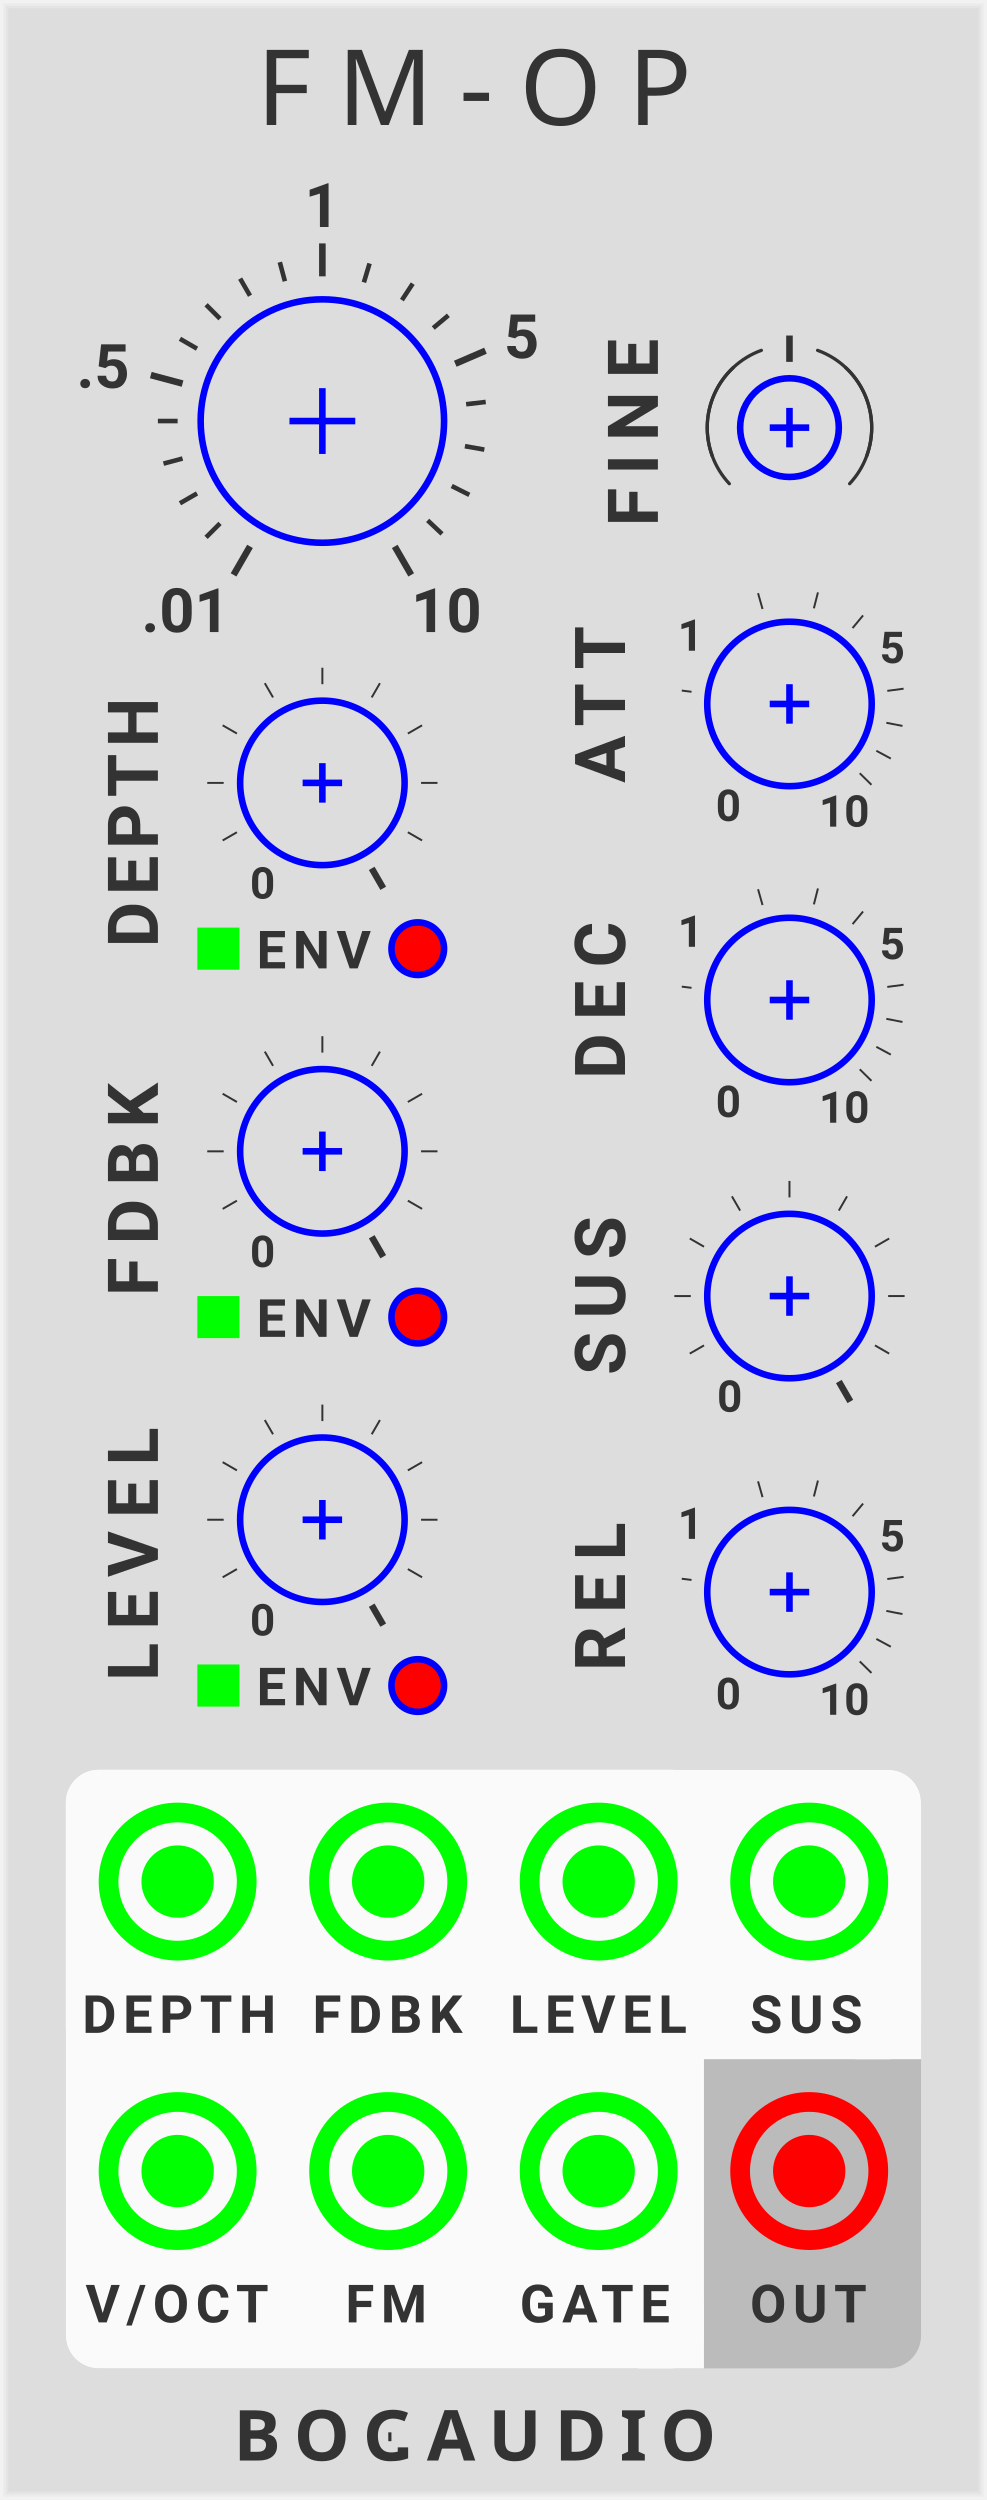
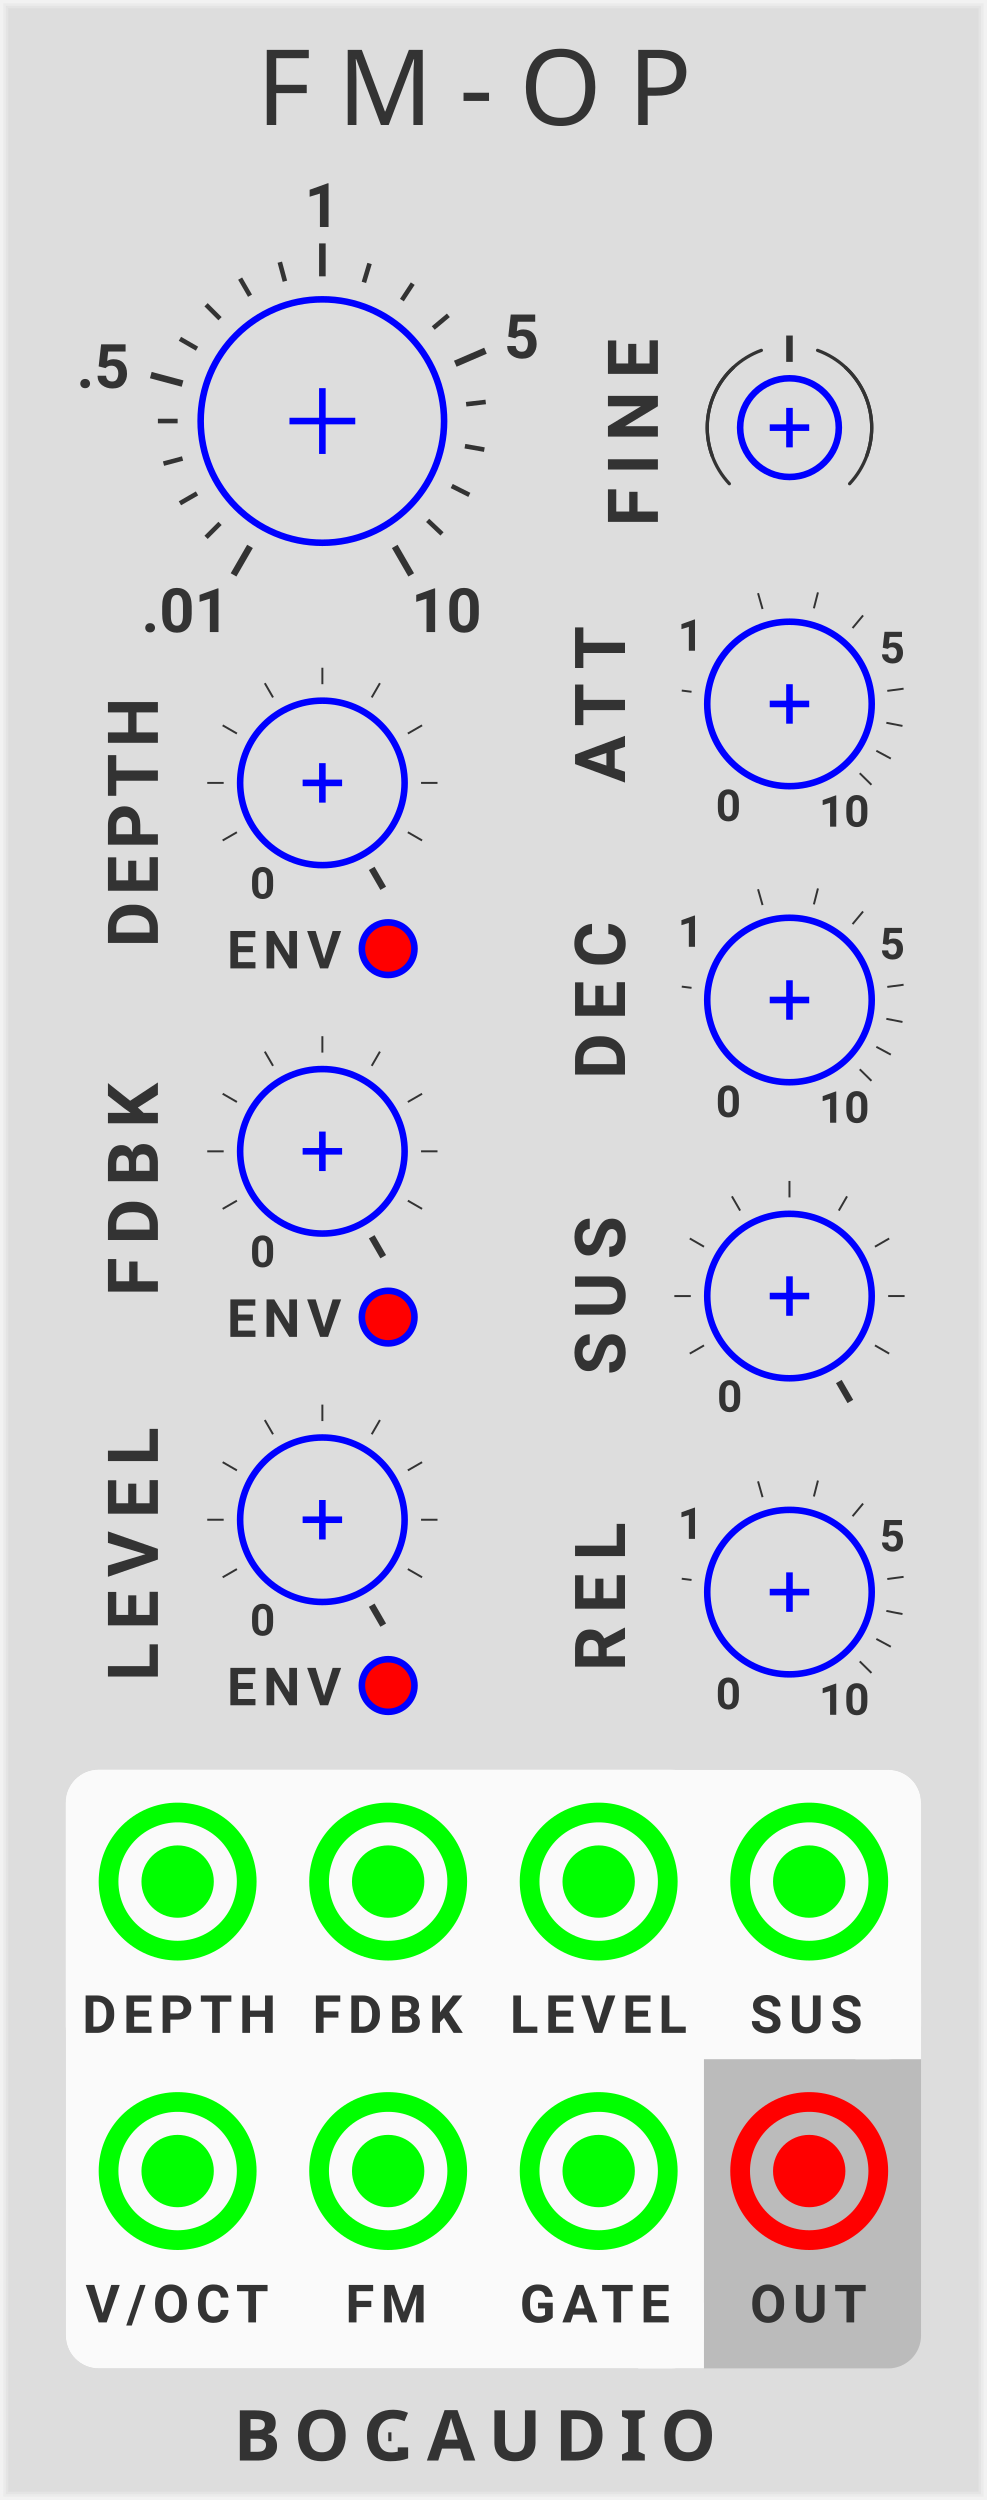
<svg xmlns="http://www.w3.org/2000/svg" xmlns:xlink="http://www.w3.org/1999/xlink" version="1.1" width="150" height="380" viewBox="0 0 150 380">
  <style>
    text {
      fill: #333;
      font-family: 'Roboto', sans-serif;
      font-weight: bold;
    }
    text.title {
      font-family: 'Comfortaa', sans-serif;
      font-weight: normal;
    }
    text.brand {
      font-family: 'Audiowide', sans-serif;
      font-weight: bold;
    }
  </style>
  <defs>
    <symbol id="knob" viewBox="0 0 38px 38px">
      <g transform="translate(19 19)">
        <polyline points="-5,0 5,0" stroke-width="1" stroke="#00f" />
        <polyline points="0,-5 0,5" stroke-width="1" stroke="#00f" />
        <circle cx="0" cy="0" r="18.5" stroke-width="1" stroke="#00f" fill="none" />
      </g>
    </symbol>
    <symbol id="knob-medium" viewBox="0 0 26px 26px">
      <g transform="translate(13 13)">
        <polyline points="-3,0 3,0" stroke-width="1" stroke="#00f" />
        <polyline points="0,-3 0,3" stroke-width="1" stroke="#00f" />
        <circle cx="0" cy="0" r="12.5" stroke-width="1" stroke="#00f" fill="none" />
      </g>
    </symbol>
    <symbol id="knob-smallest" viewBox="0 0 16px 16px">
      <g transform="translate(8 8)">
        <polyline points="-3,0 3,0" stroke-width="1" stroke="#00f" />
        <polyline points="0,-3 0,3" stroke-width="1" stroke="#00f" />
        <circle r="7.5" stroke-width="1" stroke="#00f" fill="none" />
      </g>
    </symbol>
    <symbol id="knobguide-ratio" viewBox="0 0 88px 78px">
      <g transform="translate(49 39)">
        <g transform="rotate(-240) translate(19 0)">
          <polyline points="0,0 5,0" stroke-width="1" stroke="#333" transform="translate(3 0)" />
          <text font-size="7.0pt" transform="translate(14 0) rotate(240) translate(-11 3.5)">.01</text>
        </g>
        <polyline points="0,0 3,0" stroke-width="0.7" stroke="#333" transform="rotate(-225) translate(22 0)" />
        <polyline points="0,0 3,0" stroke-width="0.7" stroke="#333" transform="rotate(-210) translate(22 0)" />
        <polyline points="0,0 3,0" stroke-width="0.7" stroke="#333" transform="rotate(-195) translate(22 0)" />
        <polyline points="0,0 3,0" stroke-width="0.7" stroke="#333" transform="rotate(-180) translate(22 0)" />
        <g transform="rotate(-165) translate(19 0)">
          <polyline points="0,0 5,0" stroke-width="1" stroke="#333" transform="translate(3 0)" />
          <text font-size="7.0pt" transform="translate(14 0) rotate(165) translate(-5.5 3.5)">.5</text>
        </g>
        <polyline points="0,0 3,0" stroke-width="0.7" stroke="#333" transform="rotate(-150) translate(22 0)" />
        <polyline points="0,0 3,0" stroke-width="0.7" stroke="#333" transform="rotate(-135) translate(22 0)" />
        <polyline points="0,0 3,0" stroke-width="0.7" stroke="#333" transform="rotate(-120) translate(22 0)" />
        <polyline points="0,0 3,0" stroke-width="0.7" stroke="#333" transform="rotate(-105) translate(22 0)" />
        <g transform="rotate(-90) translate(19 0)">
          <polyline points="0,0 5,0" stroke-width="1" stroke="#333" transform="translate(3 0)" />
          <text font-size="7.0pt" transform="translate(14 0) rotate(90) translate(-2.7 3.5)">1</text>
        </g>
        <polyline points="0,0 3,0" stroke-width="0.7" stroke="#333" transform="rotate(-73.33) translate(22 0)" />
        <polyline points="0,0 3,0" stroke-width="0.7" stroke="#333" transform="rotate(-56.67) translate(22 0)" />
        <polyline points="0,0 3,0" stroke-width="0.7" stroke="#333" transform="rotate(-40) translate(22 0)" />
        <g transform="rotate(-23.33) translate(19 0)">
          <polyline points="0,0 5,0" stroke-width="1" stroke="#333" transform="translate(3 0)" />
          <text font-size="7.0pt" transform="translate(14 0) rotate(23.33) translate(-2.7 3.5)">5</text>
        </g>
        <polyline points="0,0 3,0" stroke-width="0.7" stroke="#333" transform="rotate(-6.67) translate(22 0)" />
        <polyline points="0,0 3,0" stroke-width="0.7" stroke="#333" transform="rotate(10) translate(22 0)" />
        <polyline points="0,0 3,0" stroke-width="0.7" stroke="#333" transform="rotate(26.67) translate(22 0)" />
        <polyline points="0,0 3,0" stroke-width="0.7" stroke="#333" transform="rotate(43.33) translate(22 0)" />
        <g transform="rotate(60) translate(19 0)">
          <polyline points="0,0 5,0" stroke-width="1" stroke="#333" transform="translate(3 0)" />
          <text font-size="7.0pt" transform="translate(14 0) rotate(-60) translate(-3 3.5)">10</text>
        </g>
      </g>
    </symbol>
    <symbol id="knobguide-linear" viewBox="0 0 45px 45px">
      <g transform="translate(22.5 22.5)">
        <text font-size="5.0pt" transform="rotate(-240) translate(18 0) rotate(240) translate(-2 2)">0</text>
        <polyline points="0,0 2.5,0" stroke-width="0.3" stroke="#333" transform="rotate(-210) translate(15 0)" />
        <polyline points="0,0 2.5,0" stroke-width="0.3" stroke="#333" transform="rotate(-180) translate(15 0)" />
        <polyline points="0,0 2.5,0" stroke-width="0.3" stroke="#333" transform="rotate(-150) translate(15 0)" />
        <polyline points="0,0 2.5,0" stroke-width="0.3" stroke="#333" transform="rotate(-120) translate(15 0)" />
        <polyline points="0,0 2.5,0" stroke-width="0.3" stroke="#333" transform="rotate(-90) translate(15 0)" />
        <polyline points="0,0 2.5,0" stroke-width="0.3" stroke="#333" transform="rotate(-60) translate(15 0)" />
        <polyline points="0,0 2.5,0" stroke-width="0.3" stroke="#333" transform="rotate(-30) translate(15 0)" />
        <polyline points="0,0 2.5,0" stroke-width="0.3" stroke="#333" transform="rotate(0) translate(15 0)" />
        <polyline points="0,0 2.5,0" stroke-width="0.3" stroke="#333" transform="rotate(30) translate(15 0)" />
        <polyline points="0,0 3.5,0" stroke-width="1" stroke="#333" transform="rotate(60) translate(15 0)" />
      </g>
    </symbol>
    <symbol id="knobguide-time" viewBox="0 0 45px 45px">
      <g transform="translate(22.5 22.5)">
        <g transform="rotate(-240) translate(15 0)">
          <text font-size="5.0pt" transform="translate(3 0) rotate(240) translate(-2.2 2.2)">0</text>
        </g>
        <g transform="rotate(-172.92) translate(15 0)">
          <polyline points="0,0 1.5,0" stroke-width="0.3" stroke="#333" />
        </g>
        <g transform="rotate(-145.13) translate(15 0)">
          <text font-size="5.0pt" transform="translate(3 0) rotate(145.13) translate(-2.2 2.2)">1</text>
        </g>
        <g transform="rotate(-105.84) translate(15 0)">
          <polyline points="0,0 2.5,0" stroke-width="0.3" stroke="#333" />
        </g>
        <g transform="rotate(-75.68) translate(15 0)">
          <polyline points="0,0 2.5,0" stroke-width="0.3" stroke="#333" />
        </g>
        <g transform="rotate(-50.26) translate(15 0)">
          <polyline points="0,0 2.5,0" stroke-width="0.3" stroke="#333" />
        </g>
        <g transform="rotate(-27.87) translate(15 0)">
          <text font-size="5.0pt" transform="translate(3 0) rotate(27.87) translate(-2.2 2.2)">5</text>
        </g>
        <g transform="rotate(-7.62) translate(15 0)">
          <polyline points="0,0 2.5,0" stroke-width="0.3" stroke="#333" />
        </g>
        <g transform="rotate(11) translate(15 0)">
          <polyline points="0,0 2.5,0" stroke-width="0.3" stroke="#333" />
        </g>
        <g transform="rotate(28.33) translate(15 0)">
          <polyline points="0,0 2.5,0" stroke-width="0.3" stroke="#333" />
        </g>
        <g transform="rotate(44.6) translate(15 0)">
          <polyline points="0,0 2.5,0" stroke-width="0.3" stroke="#333" />
        </g>
        <g transform="rotate(60) translate(16 0)">
          <text font-size="5.0pt" transform="translate(3 0) rotate(-60) translate(-5 2.2)">10</text>
        </g>
      </g>
    </symbol>
    <symbol id="knobguide-centertick" viewBox="0 0 40px 40px">
      <g transform="translate(20 20)">
        <g transform="rotate(-90) translate(10 0)">
          <polyline points="0,0 4,0" stroke-width="1" stroke="#333" />
        </g>
        <path d="M 0 -12.5 A 12.5 12.5 0 0 1 12.5 0" stroke="#333" stroke-width="0.5" stroke-linecap="round" fill="none" transform="rotate(20)" />
        <path d="M 0 -12.5 A 12.5 12.5 0 0 1 12.5 0" stroke="#333" stroke-width="0.5" stroke-linecap="round" fill="none" transform="rotate(43)" />
        <path d="M 0 -12.5 A 12.5 12.5 0 0 0 -12.5 0" stroke="#333" stroke-width="0.5" stroke-linecap="round" fill="none" transform="rotate(-20)" />
        <path d="M 0 -12.5 A 12.5 12.5 0 0 0 -12.5 0" stroke="#333" stroke-width="0.5" stroke-linecap="round" fill="none" transform="rotate(-43)" />
      </g>
    </symbol>
    <symbol id="input" viewBox="0 0 24px 24px">
      <g transform="translate(12 12)">
        <circle cx="0" cy="0" r="5" stroke-width="1" stroke="#0f0" fill="#0f0" />
        <circle cx="0" cy="0" r="10.5" stroke-width="3" stroke="#0f0" fill="none" />
      </g>
    </symbol>
    <symbol id="output" viewBox="0 0 24px 24px">
      <g transform="translate(12 12)">
        <circle cx="0" cy="0" r="5" stroke-width="1" stroke="#f00" fill="#f00" />
        <circle cx="0" cy="0" r="10.5" stroke-width="3" stroke="#f00" fill="none" />
      </g>
    </symbol>
    <symbol id="button-small" viewBox="0 0 9px 9px">
      <g transform="translate(4.5 4.5)">
        <circle r="4" stroke-width="1" stroke="#00f" fill="#f00" />
      </g>
    </symbol>
    <symbol id="light-small" viewBox="0 0 6.4px 6.4px">
      <rect width="6.4" height="6.4" fill="#0f0" />
    </symbol>
  </defs>
  <rect width="100%" height="100%" fill="#ddd" />
  <polyline points="1,1 149,1 149,379 1,379 1,1" stroke="#e4e4e4" stroke-width="0.5" fill="none" />
  <polyline points="0.5,0.5 149.5,0.5 149.5,379.5 0.5,379.5 0.5,0.5" stroke="#ebebeb" stroke-width="0.8" fill="none" />
  <polyline points="0,0 150,0 150,380 0,380 0,0" stroke="#f2f2f2" stroke-width="1" fill="none" />
  <text class="title" x="39" y="19" font-size="12pt" letter-spacing="4px">FM-OP</text>
  <g transform="translate(35.5 374)">
    <text class="brand" font-size="8pt" letter-spacing="2px">BOGAUDIO</text>
    <rect width="3.0" height="3" fill="#ddd" transform="translate(24 -5)" />
  </g>
  <g transform="translate(10 25)">
    <g transform="translate(0 20)">
      <use id="RATIO_PARAM" xlink:href="#knob" transform="translate(20 0)" />
    </g>
    <use xlink:href="#knobguide-ratio" transform="translate(-10 0)" />
    <g transform="translate(82 20)">
      <text font-size="8pt" letter-spacing="2px" transform="translate(8 35) rotate(270)">FINE</text>
      <use id="FINE_PARAM" xlink:href="#knob-smallest" transform="translate(20 12)" />
    </g>
    <use xlink:href="#knobguide-centertick" transform="translate(90 20)" />
  </g>
  <g transform="translate(87 94)">
    <text font-size="8pt" letter-spacing="2px" transform="translate(8 25) rotate(270)">ATT</text>
    <use id="ATTACK_PARAM" xlink:href="#knob-medium" transform="translate(20 0)" />
    <use xlink:href="#knobguide-time" transform="translate(10.5 -9.5)" />
  </g>
  <g transform="translate(87 139)">
    <text font-size="8pt" letter-spacing="2px" transform="translate(8 25) rotate(270)">DEC</text>
    <use id="DECAY_PARAM" xlink:href="#knob-medium" transform="translate(20 0)" />
    <use xlink:href="#knobguide-time" transform="translate(10.5 -9.5)" />
  </g>
  <g transform="translate(87 184)">
    <text font-size="8pt" letter-spacing="2px" transform="translate(8 25) rotate(270)">SUS</text>
    <use id="SUSTAIN_PARAM" xlink:href="#knob-medium" transform="translate(20 0)" />
    <use xlink:href="#knobguide-linear" transform="translate(10.5 -9.5)" />
  </g>
  <g transform="translate(87 229)">
    <text font-size="8pt" letter-spacing="2px" transform="translate(8 25) rotate(270)">REL</text>
    <use id="RELEASE_PARAM" xlink:href="#knob-medium" transform="translate(20 0)" />
    <use xlink:href="#knobguide-time" transform="translate(10.5 -9.5)" />
  </g>
  <g transform="translate(16 106)">
    <text font-size="8pt" letter-spacing="1px" transform="translate(8 38) rotate(270)">DEPTH</text>
    <use id="DEPTH_PARAM" xlink:href="#knob-medium" transform="translate(20 0)" />
-     <g transform="translate(14 35)">
-       <use id="ENV_TO_DEPTH_LIGHT" xlink:href="#light-small" transform="translate(0 0)" />
-       <text font-size="6pt" letter-spacing="1px" transform="translate(9 6.2)">ENV</text>
-       <use id="ENV_TO_DEPTH_PARAM" xlink:href="#button-small" transform="translate(29 -1.3)" />
+     <g transform="translate(18.5 35)">
+       <text font-size="6pt" letter-spacing="1px" transform="translate(0 6.2)">ENV</text>
+       <use id="ENV_TO_DEPTH_PARAM" xlink:href="#button-small" transform="translate(20 -1.3)" />
    </g>
    <use xlink:href="#knobguide-linear" transform="translate(10.5 -9.5)" />
  </g>
  <g transform="translate(16 162)">
    <text font-size="8pt" letter-spacing="2px" transform="translate(8 35) rotate(270)">FDBK</text>
    <use id="FEEDBACK_PARAM" xlink:href="#knob-medium" transform="translate(20 0)" />
-     <g transform="translate(14 35)">
-       <use id="ENV_TO_FEEDBACK_LIGHT" xlink:href="#light-small" transform="translate(0 0)" />
-       <text font-size="6pt" letter-spacing="1px" transform="translate(9 6.2)">ENV</text>
-       <use id="ENV_TO_FEEDBACK_PARAM" xlink:href="#button-small" transform="translate(29 -1.3)" />
+     <g transform="translate(18.5 35)">
+       <text font-size="6pt" letter-spacing="1px" transform="translate(0 6.2)">ENV</text>
+       <use id="ENV_TO_FEEDBACK_PARAM" xlink:href="#button-small" transform="translate(20 -1.3)" />
    </g>
    <use xlink:href="#knobguide-linear" transform="translate(10.5 -9.5)" />
  </g>
  <g transform="translate(16 218)">
    <text font-size="8pt" letter-spacing="2px" transform="translate(8 37.5) rotate(270)">LEVEL</text>
    <use id="LEVEL_PARAM" xlink:href="#knob-medium" transform="translate(20 0)" />
-     <g transform="translate(14 35)">
-       <use id="ENV_TO_LEVEL_LIGHT" xlink:href="#light-small" transform="translate(0 0)" />
-       <text font-size="6pt" letter-spacing="1px" transform="translate(9 6.2)">ENV</text>
-       <use id="ENV_TO_LEVEL_PARAM" xlink:href="#button-small" transform="translate(29 -1.3)" />
+     <g transform="translate(18.5 35)">
+       <text font-size="6pt" letter-spacing="1px" transform="translate(0 6.2)">ENV</text>
+       <use id="ENV_TO_LEVEL_PARAM" xlink:href="#button-small" transform="translate(20 -1.3)" />
    </g>
    <use xlink:href="#knobguide-linear" transform="translate(10.5 -9.5)" />
  </g>
  <g transform="translate(0 269)">
    <rect width="130" height="91" rx="5" fill="#bbb" transform="translate(10 0)" />
    <rect width="97" height="91" rx="5" fill="#fafafa" transform="translate(10 0)" />
    <rect width="130" height="44" rx="5" fill="#fafafa" transform="translate(10 0)" />
    <rect width="10" height="10" fill="#fafafa" transform="translate(130 34)" />
    <rect width="10" height="10" fill="#fafafa" transform="translate(97 81)" />
    <g transform="translate(12 0)">
      <use id="DEPTH_INPUT" xlink:href="#input" transform="translate(3 5)" />
      <text font-size="6pt" letter-spacing="1px" transform="translate(0.5 40)">DEPTH</text>
    </g>
    <g transform="translate(44 0)">
      <use id="FEEDBACK_INPUT" xlink:href="#input" transform="translate(3 5)" />
      <text font-size="6pt" letter-spacing="1px" transform="translate(3.5 40)">FDBK</text>
    </g>
    <g transform="translate(76 0)">
      <use id="LEVEL_INPUT" xlink:href="#input" transform="translate(3 5)" />
      <text font-size="6pt" letter-spacing="1px" transform="translate(1.5 40)">LEVEL</text>
    </g>
    <g transform="translate(108 0)">
      <use id="SUSTAIN_INPUT" xlink:href="#input" transform="translate(3 5)" />
      <text font-size="6pt" letter-spacing="1px" transform="translate(6 40)">SUS</text>
    </g>
    <g transform="translate(10 44)">
      <g transform="translate(2 0)">
        <use id="PITCH_INPUT" xlink:href="#input" transform="translate(3 5)" />
        <text font-size="6pt" letter-spacing="1px" transform="translate(1 40)">V/OCT</text>
      </g>
      <g transform="translate(34 0)">
        <use id="FM_INPUT" xlink:href="#input" transform="translate(3 5)" />
        <text font-size="6pt" letter-spacing="1px" transform="translate(8.5 40)">FM</text>
      </g>
      <g transform="translate(66 0)">
        <use id="GATE_INPUT" xlink:href="#input" transform="translate(3 5)" />
        <text font-size="6pt" letter-spacing="1px" transform="translate(3 40)">GATE</text>
      </g>
      <g transform="translate(98 0)">
        <use id="AUDIO_OUTPUT" xlink:href="#output" transform="translate(3 5)" />
        <text font-size="6pt" letter-spacing="1px" transform="translate(6 40)">OUT</text>
      </g>
    </g>
  </g>
</svg>
